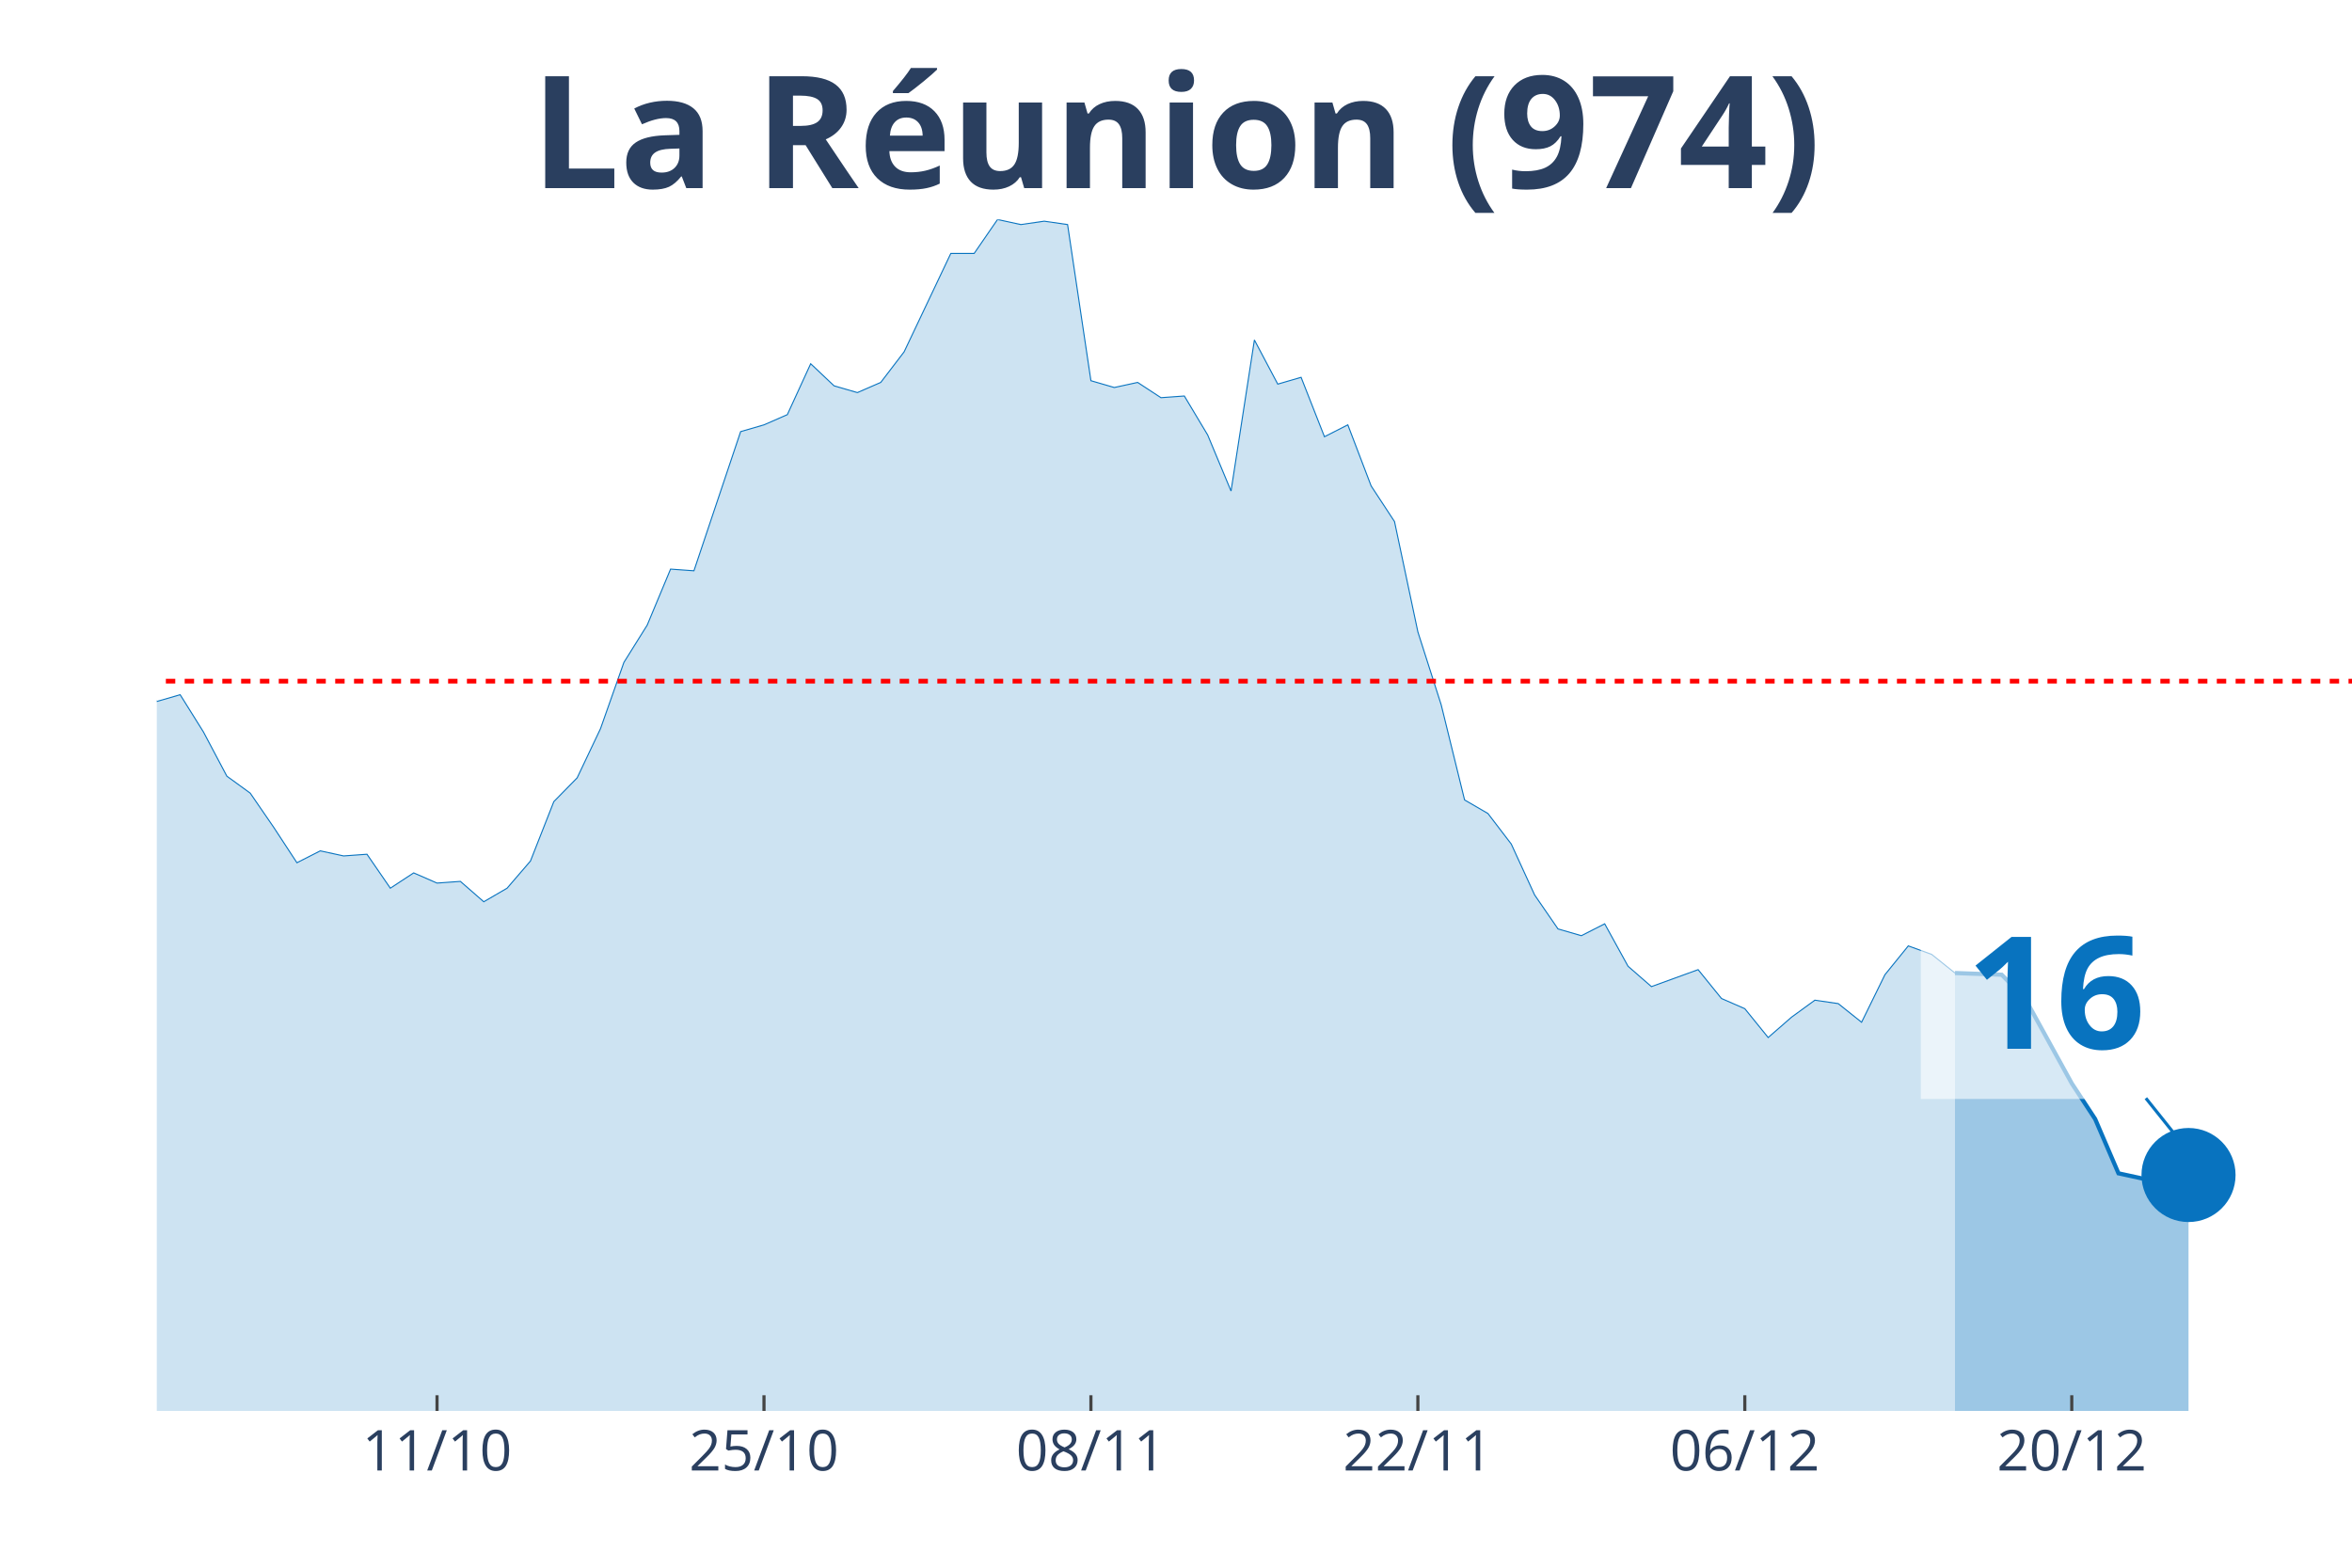
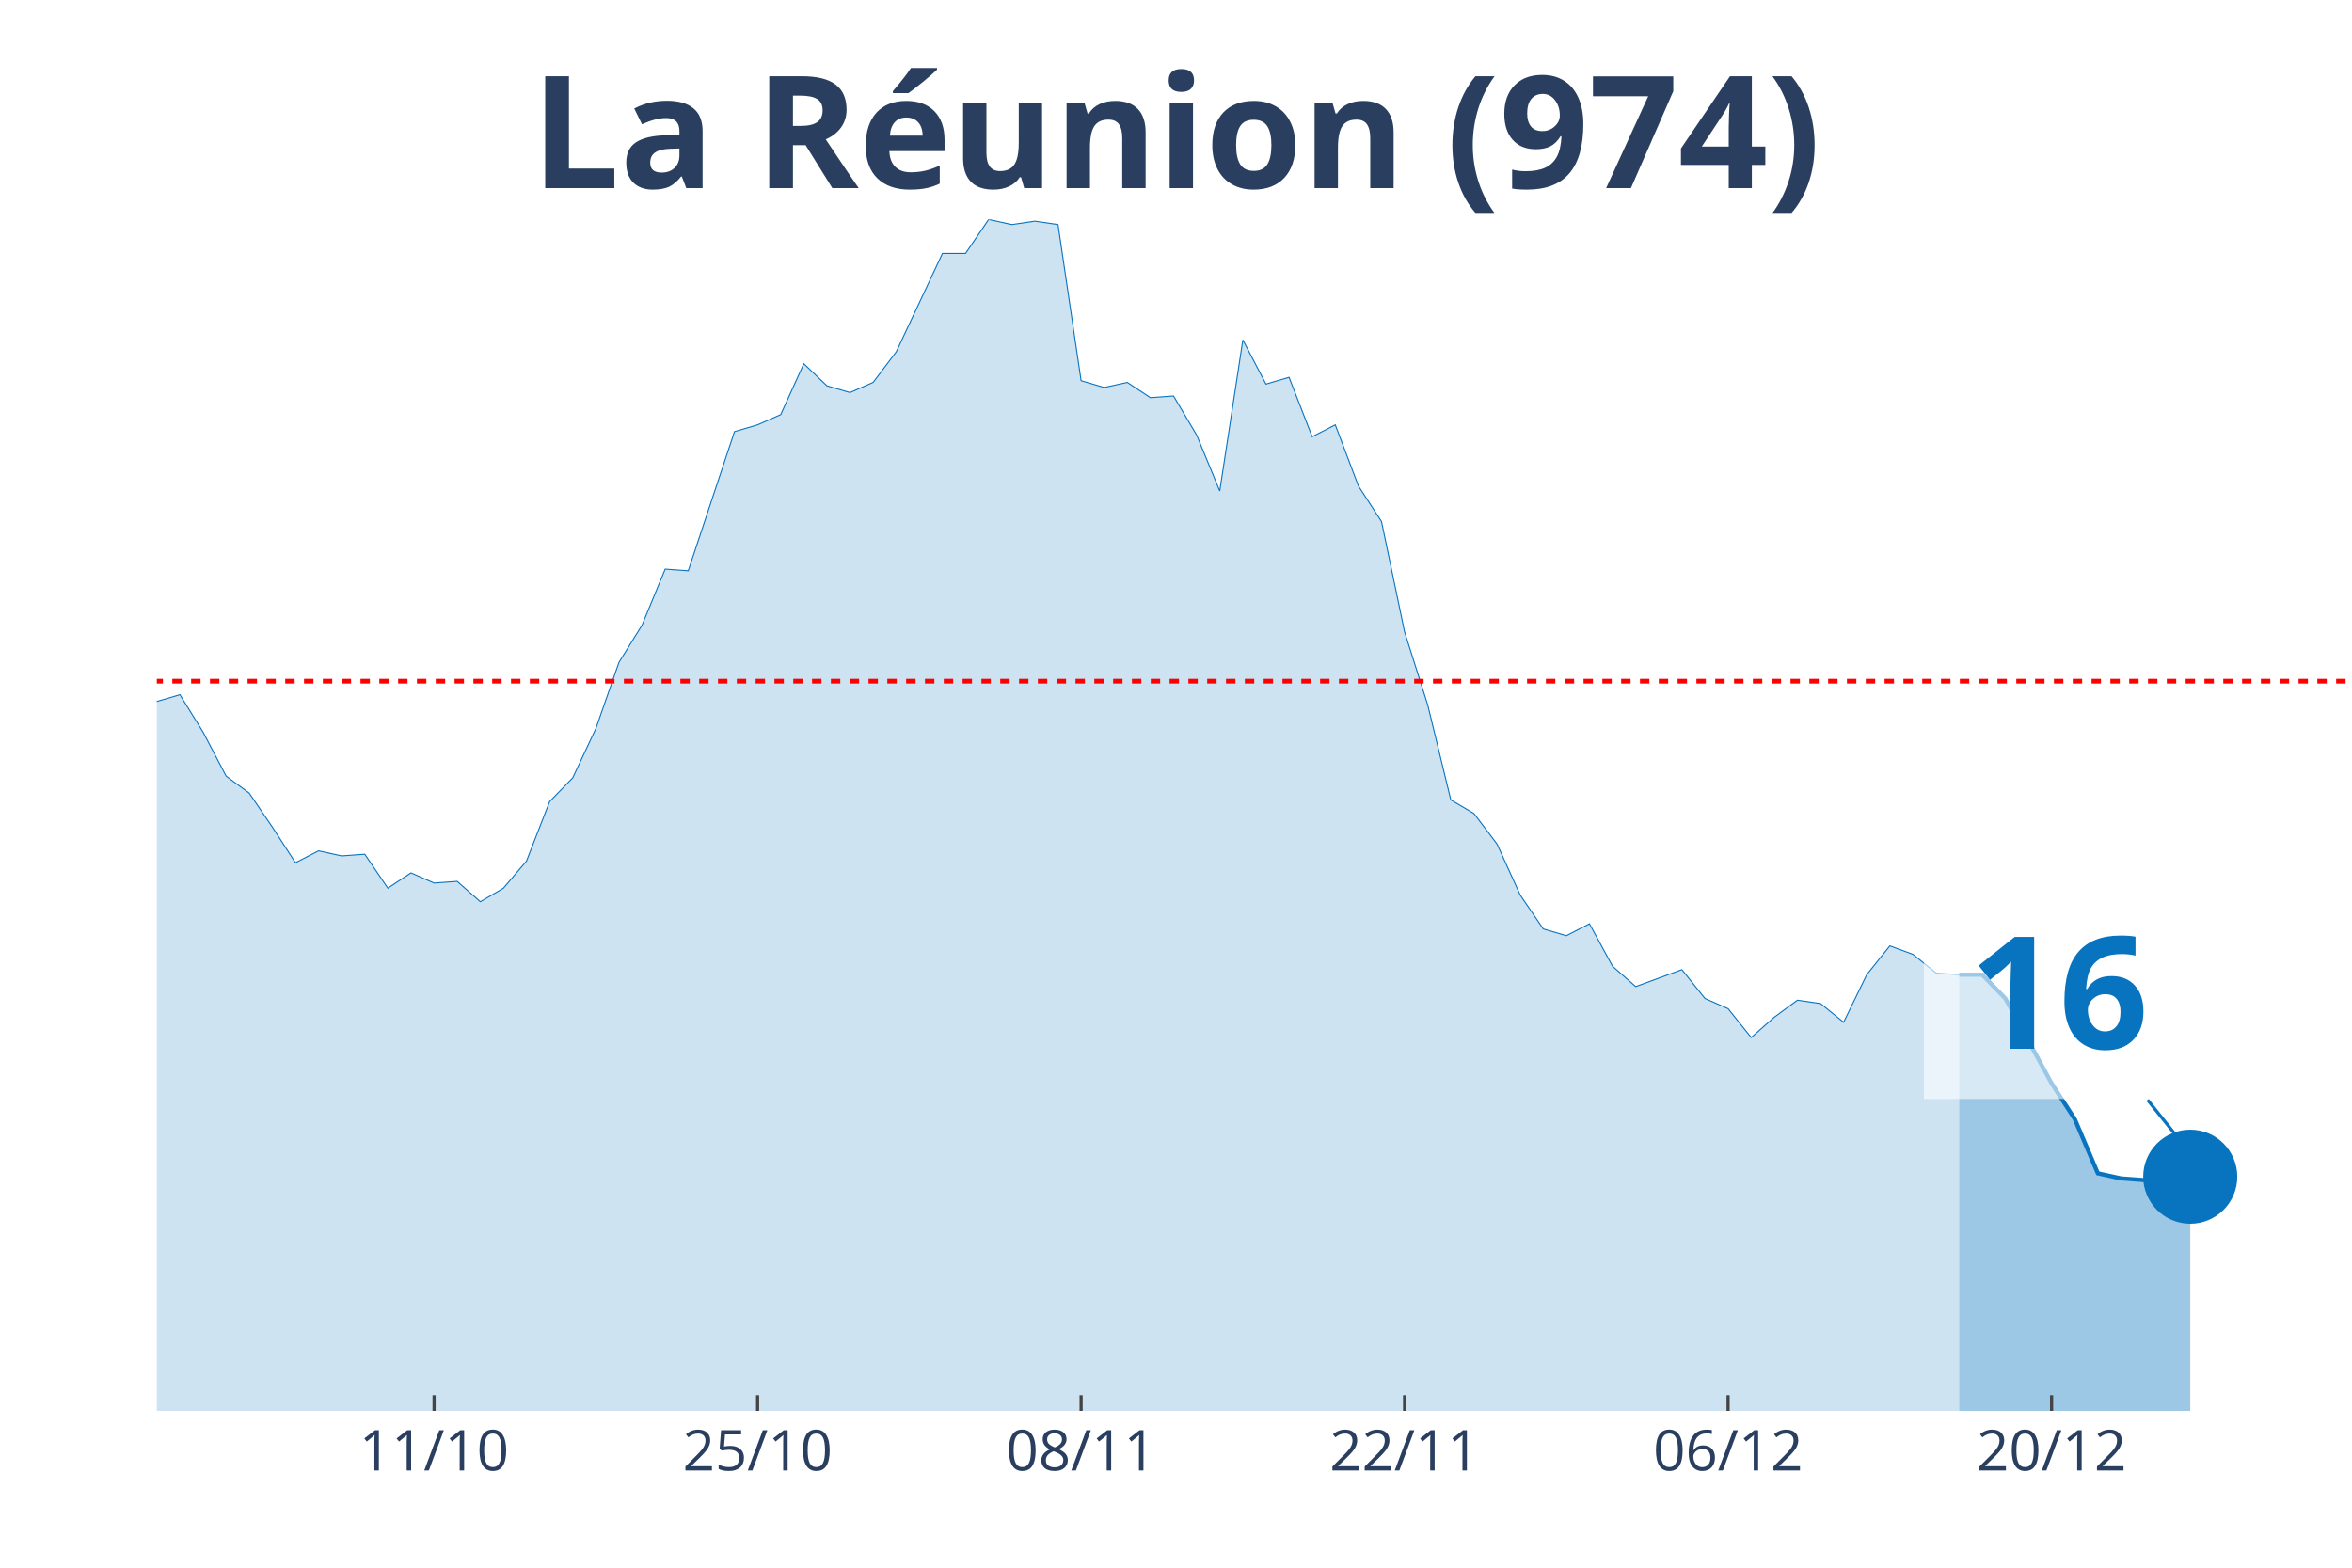
<svg xmlns="http://www.w3.org/2000/svg" class="main-svg" width="1125" height="750" style="" viewBox="0 0 750 500">
  <rect x="0" y="0" width="750" height="500" style="fill: rgb(0, 0, 0); fill-opacity: 0;" />
-   <defs id="defs-9785e2">
+   <defs id="defs-c49e7a">
    <g class="clips">
-       <clipPath id="clip9785e2xyplot" class="plotclip">
+       <clipPath id="clipc49e7axyplot" class="plotclip">
        <rect width="700" height="380" />
      </clipPath>
-       <clipPath class="axesclip" id="clip9785e2x">
+       <clipPath class="axesclip" id="clipc49e7ax">
        <rect x="50" y="0" width="700" height="500" />
      </clipPath>
-       <clipPath class="axesclip" id="clip9785e2y">
+       <clipPath class="axesclip" id="clipc49e7ay">
        <rect x="0" y="70" width="750" height="380" />
      </clipPath>
-       <clipPath class="axesclip" id="clip9785e2xy">
+       <clipPath class="axesclip" id="clipc49e7axy">
        <rect x="50" y="70" width="700" height="380" />
      </clipPath>
    </g>
    <g class="gradients" />
  </defs>
  <g class="bglayer">
    <rect class="bg" x="50" y="70" width="700" height="380" style="fill: rgb(0, 0, 0); fill-opacity: 0; stroke-width: 0;" />
  </g>
  <g class="layer-below">
    <g class="imagelayer" />
    <g class="shapelayer" />
  </g>
  <g class="cartesianlayer">
    <g class="subplot xy">
      <g class="layer-subplot">
        <g class="shapelayer" />
        <g class="imagelayer" />
      </g>
      <g class="gridlayer">
        <g class="x">
-           <path class="xgrid crisp" transform="translate(139.36,0)" d="M0,70v380" style="stroke: rgb(255, 255, 255); stroke-opacity: 1; stroke-width: 1px;" />
-           <path class="xgrid crisp" transform="translate(243.62,0)" d="M0,70v380" style="stroke: rgb(255, 255, 255); stroke-opacity: 1; stroke-width: 1px;" />
-           <path class="xgrid crisp" transform="translate(347.87,0)" d="M0,70v380" style="stroke: rgb(255, 255, 255); stroke-opacity: 1; stroke-width: 1px;" />
-           <path class="xgrid crisp" transform="translate(452.13,0)" d="M0,70v380" style="stroke: rgb(255, 255, 255); stroke-opacity: 1; stroke-width: 1px;" />
-           <path class="xgrid crisp" transform="translate(556.38,0)" d="M0,70v380" style="stroke: rgb(255, 255, 255); stroke-opacity: 1; stroke-width: 1px;" />
-           <path class="xgrid crisp" transform="translate(660.64,0)" d="M0,70v380" style="stroke: rgb(255, 255, 255); stroke-opacity: 1; stroke-width: 1px;" />
+           <path class="xgrid crisp" transform="translate(138.42,0)" d="M0,70v380" style="stroke: rgb(255, 255, 255); stroke-opacity: 1; stroke-width: 1px;" />
+           <path class="xgrid crisp" transform="translate(241.58,0)" d="M0,70v380" style="stroke: rgb(255, 255, 255); stroke-opacity: 1; stroke-width: 1px;" />
+           <path class="xgrid crisp" transform="translate(344.74,0)" d="M0,70v380" style="stroke: rgb(255, 255, 255); stroke-opacity: 1; stroke-width: 1px;" />
+           <path class="xgrid crisp" transform="translate(447.89,0)" d="M0,70v380" style="stroke: rgb(255, 255, 255); stroke-opacity: 1; stroke-width: 1px;" />
+           <path class="xgrid crisp" transform="translate(551.05,0)" d="M0,70v380" style="stroke: rgb(255, 255, 255); stroke-opacity: 1; stroke-width: 1px;" />
+           <path class="xgrid crisp" transform="translate(654.21,0)" d="M0,70v380" style="stroke: rgb(255, 255, 255); stroke-opacity: 1; stroke-width: 1px;" />
        </g>
        <g class="y" />
      </g>
      <g class="zerolinelayer" />
      <path class="xlines-below" />
      <path class="ylines-below" />
      <g class="overlines-below" />
      <g class="xaxislayer-below" />
      <g class="yaxislayer-below" />
      <g class="overaxes-below" />
-       <g class="plot" transform="translate(50, 70)" clip-path="url('#clip9785e2xyplot')">
+       <g class="plot" transform="translate(50, 70)" clip-path="url('#clipc49e7axyplot')">
        <g class="scatterlayer mlayer">
-           <g class="trace scatter traced4129f" style="stroke-miterlimit: 2;">
+           <g class="trace scatter trace34eaf6" style="stroke-miterlimit: 2;">
            <g class="fills">
              <g>
-                 <path class="js-fill" d="M573.4,380L-1012.77,380L-1012.77,375.67L-923.4,371.34L-915.96,372.42L-677.66,369.17L-670.21,368.09L-625.53,363.76L-618.09,354.56L-536.17,363.22L-528.72,358.35L-498.94,366.47L-491.49,365.93L-476.6,369.17L-469.15,365.93L-417.02,361.05L-409.57,357.81L-394.68,348.6L-387.23,330.74L-379.79,321L-372.34,302.05L-364.89,276.07L-357.45,269.03L-342.55,241.97L-335.11,237.64L-320.21,204.07L-312.77,193.25L-305.32,168.35L-297.87,176.47L-282.98,137.49L-275.53,128.29L-260.64,118.01L-253.19,135.33L-245.74,128.29L-238.3,111.51L-223.4,52.51L-215.96,46.55L-208.51,26.52L-201.06,19.49L-193.62,25.98L-186.17,41.14L-178.72,54.13L-171.28,57.92L-163.83,58.46L-156.38,63.33L-148.94,62.79L-141.49,58.46L-134.04,40.06L-126.6,51.97L-119.15,62.25L-111.7,55.21L-104.26,69.83L-96.81,73.08L-89.36,82.82L-81.91,81.2L-74.47,74.16L-67.02,85.53L-59.57,103.93L-52.13,98.52L-44.68,107.18L-37.23,96.89L-29.79,110.97L-22.34,132.62L-14.89,133.16L-7.45,134.79L0,153.73L7.45,151.57L14.89,163.48L22.34,177.55L29.79,182.96L37.23,193.79L44.68,205.16L52.13,201.37L59.57,202.99L67.02,202.45L74.47,213.28L81.91,208.4L89.36,211.65L96.81,211.11L104.26,217.61L111.7,213.28L119.15,204.62L126.6,185.67L134.04,178.09L141.49,162.39L148.94,141.28L156.38,129.37L163.83,111.51L171.28,112.05L186.17,67.66L193.62,65.5L201.06,62.25L208.51,46.01L215.96,53.05L223.4,55.21L230.85,51.97L238.3,42.22L253.19,10.83L260.64,10.83L268.09,0L275.53,1.62L282.98,0.54L290.43,1.62L297.87,51.42L305.32,53.59L312.77,51.97L320.21,56.84L327.66,56.3L335.11,68.75L342.55,86.61L350,38.43L357.45,52.51L364.89,50.34L372.34,69.29L379.79,65.5L387.23,84.99L394.68,96.35L402.13,131.54L409.57,154.81L417.02,185.13L424.47,189.46L431.91,199.2L439.36,215.44L446.81,226.27L454.26,228.43L461.7,224.64L469.15,238.18L476.6,244.67L484.04,241.97L491.49,239.26L498.94,248.46L506.38,251.71L513.83,260.91L521.28,254.42L528.72,249L536.17,250.09L543.62,256.04L551.06,240.88L558.51,231.68L565.96,234.39L573.4,240.34" style="fill: rgb(8, 115, 191); fill-opacity: 0.2; stroke-width: 0;" />
+                 <path class="js-fill" d="M574.74,380L-1002.11,380L-1002.11,375.67L-913.68,371.34L-906.32,372.42L-670.53,369.17L-663.16,368.09L-618.95,363.76L-611.58,354.56L-530.53,363.22L-523.16,358.35L-493.68,366.47L-486.32,365.93L-471.58,369.17L-464.21,365.93L-412.63,361.05L-405.26,357.81L-390.53,348.6L-383.16,330.74L-375.79,321L-368.42,302.05L-361.05,276.07L-353.68,269.03L-338.95,241.97L-331.58,237.64L-316.84,204.07L-309.47,193.25L-302.11,168.35L-294.74,176.47L-280,137.49L-272.63,128.29L-257.89,118.01L-250.53,135.33L-243.16,128.29L-235.79,111.51L-221.05,52.51L-213.68,46.55L-206.32,26.52L-198.95,19.49L-191.58,25.98L-184.21,41.14L-176.84,54.13L-169.47,57.92L-162.11,58.46L-154.74,63.33L-147.37,62.79L-140,58.46L-132.63,40.06L-125.26,51.97L-117.89,62.25L-110.53,55.21L-103.16,69.83L-95.79,73.08L-88.42,82.82L-81.05,81.2L-73.68,74.16L-66.32,85.53L-58.95,103.93L-51.58,98.52L-44.21,107.18L-36.84,96.89L-29.47,110.97L-22.11,132.62L-14.74,133.16L-7.37,134.79L0,153.73L7.37,151.57L14.74,163.48L22.11,177.55L29.47,182.96L36.84,193.79L44.21,205.16L51.58,201.37L58.95,202.99L66.32,202.45L73.68,213.28L81.05,208.4L88.42,211.65L95.79,211.11L103.16,217.61L110.53,213.28L117.89,204.62L125.26,185.67L132.63,178.09L140,162.39L147.37,141.28L154.74,129.37L162.11,111.51L169.47,112.05L184.21,67.66L191.58,65.5L198.95,62.25L206.32,46.01L213.68,53.05L221.05,55.21L228.42,51.97L235.79,42.22L250.53,10.83L257.89,10.83L265.26,0L272.63,1.62L280,0.54L287.37,1.62L294.74,51.42L302.11,53.59L309.47,51.97L316.84,56.84L324.21,56.3L331.58,68.75L338.95,86.61L346.32,38.43L353.68,52.51L361.05,50.34L368.42,69.29L375.79,65.5L383.16,84.99L390.53,96.35L397.89,131.54L405.26,154.81L412.63,185.13L420,189.46L427.37,199.2L434.74,215.44L442.11,226.27L449.47,228.43L456.84,224.64L464.21,238.18L471.58,244.67L478.95,241.97L486.32,239.26L493.68,248.46L501.05,251.71L508.42,260.91L515.79,254.42L523.16,249L530.53,250.09L537.89,256.04L545.26,240.88L552.63,231.68L560,234.39L567.37,240.34L574.74,240.88" style="fill: rgb(8, 115, 191); fill-opacity: 0.2; stroke-width: 0;" />
              </g>
            </g>
            <g class="errorbars" />
            <g class="lines">
-               <path class="js-line" d="M-1012.77,375.67L-923.4,371.34L-915.96,372.42L-677.66,369.17L-670.21,368.09L-625.53,363.76L-618.09,354.56L-536.17,363.22L-528.72,358.35L-498.94,366.47L-491.49,365.93L-476.6,369.17L-469.15,365.93L-417.02,361.05L-409.57,357.81L-394.68,348.6L-387.23,330.74L-379.79,321L-372.34,302.05L-364.89,276.07L-357.45,269.03L-342.55,241.97L-335.11,237.64L-320.21,204.07L-312.77,193.25L-305.32,168.35L-297.87,176.47L-282.98,137.49L-275.53,128.29L-260.64,118.01L-253.19,135.33L-245.74,128.29L-238.3,111.51L-223.4,52.51L-215.96,46.55L-208.51,26.52L-201.06,19.49L-193.62,25.98L-186.17,41.14L-178.72,54.13L-171.28,57.92L-163.83,58.46L-156.38,63.33L-148.94,62.79L-141.49,58.46L-134.04,40.06L-126.6,51.97L-119.15,62.25L-111.7,55.21L-104.26,69.83L-96.81,73.08L-89.36,82.82L-81.91,81.2L-74.47,74.16L-67.02,85.53L-59.57,103.93L-52.13,98.52L-44.68,107.18L-37.23,96.89L-29.79,110.97L-22.34,132.62L-14.89,133.16L-7.45,134.79L0,153.73L7.45,151.57L14.89,163.48L22.34,177.55L29.79,182.96L37.23,193.79L44.68,205.16L52.13,201.37L59.57,202.99L67.02,202.45L74.47,213.28L81.91,208.4L89.36,211.65L96.81,211.11L104.26,217.61L111.7,213.28L119.15,204.62L126.6,185.67L134.04,178.09L141.49,162.39L148.94,141.28L156.38,129.37L163.83,111.51L171.28,112.05L186.17,67.66L193.62,65.5L201.06,62.25L208.51,46.01L215.96,53.05L223.4,55.21L230.85,51.97L238.3,42.22L253.19,10.83L260.64,10.83L268.09,0L275.53,1.62L282.98,0.54L290.43,1.62L297.87,51.42L305.32,53.59L312.77,51.97L320.21,56.84L327.66,56.3L335.11,68.75L342.55,86.61L350,38.43L357.45,52.51L364.89,50.34L372.34,69.29L379.79,65.5L387.23,84.99L394.68,96.35L402.13,131.54L409.57,154.81L417.02,185.13L424.47,189.46L431.91,199.2L439.36,215.44L446.81,226.27L454.26,228.43L461.7,224.64L469.15,238.18L476.6,244.67L484.04,241.97L491.49,239.26L498.94,248.46L506.38,251.71L513.83,260.91L521.28,254.42L528.72,249L536.17,250.09L543.62,256.04L551.06,240.88L558.51,231.68L565.96,234.39L573.4,240.34" style="vector-effect: non-scaling-stroke; fill: none; stroke: rgb(8, 115, 191); stroke-opacity: 1; stroke-width: 0.5px; opacity: 1;" />
+               <path class="js-line" d="M-1002.11,375.67L-913.68,371.34L-906.32,372.42L-670.53,369.17L-663.16,368.09L-618.95,363.76L-611.58,354.56L-530.53,363.22L-523.16,358.35L-493.68,366.47L-486.32,365.93L-471.58,369.17L-464.21,365.93L-412.63,361.05L-405.26,357.81L-390.53,348.6L-383.16,330.74L-375.79,321L-368.42,302.05L-361.05,276.07L-353.68,269.03L-338.95,241.97L-331.58,237.64L-316.84,204.07L-309.47,193.25L-302.11,168.35L-294.74,176.47L-280,137.49L-272.63,128.29L-257.89,118.01L-250.53,135.33L-243.16,128.29L-235.79,111.51L-221.05,52.51L-213.68,46.55L-206.32,26.52L-198.95,19.49L-191.58,25.98L-184.21,41.14L-176.84,54.13L-169.47,57.92L-162.11,58.46L-154.74,63.33L-147.37,62.79L-140,58.46L-132.63,40.06L-125.26,51.97L-117.89,62.25L-110.53,55.21L-103.16,69.83L-95.79,73.08L-88.42,82.82L-81.05,81.2L-73.68,74.16L-66.32,85.53L-58.95,103.93L-51.58,98.52L-44.21,107.18L-36.84,96.89L-29.47,110.97L-22.11,132.62L-14.74,133.16L-7.37,134.79L0,153.73L7.37,151.57L14.74,163.48L22.11,177.55L29.47,182.96L36.84,193.79L44.21,205.16L51.58,201.37L58.95,202.99L66.32,202.45L73.68,213.28L81.05,208.4L88.42,211.65L95.79,211.11L103.16,217.61L110.53,213.28L117.89,204.62L125.26,185.67L132.63,178.09L140,162.39L147.37,141.28L154.74,129.37L162.11,111.51L169.47,112.05L184.21,67.66L191.58,65.5L198.95,62.25L206.32,46.01L213.68,53.05L221.05,55.21L228.42,51.97L235.79,42.22L250.53,10.83L257.89,10.83L265.26,0L272.63,1.62L280,0.54L287.37,1.62L294.74,51.42L302.11,53.59L309.47,51.97L316.84,56.84L324.21,56.3L331.58,68.75L338.95,86.61L346.32,38.43L353.68,52.51L361.05,50.34L368.42,69.29L375.79,65.5L383.16,84.99L390.53,96.35L397.89,131.54L405.26,154.81L412.63,185.13L420,189.46L427.37,199.2L434.74,215.44L442.11,226.27L449.47,228.43L456.84,224.64L464.21,238.18L471.58,244.67L478.95,241.97L486.32,239.26L493.68,248.46L501.05,251.71L508.42,260.91L515.79,254.42L523.16,249L530.53,250.09L537.89,256.04L545.26,240.88L552.63,231.68L560,234.39L567.37,240.34L574.74,240.88" style="vector-effect: non-scaling-stroke; fill: none; stroke: rgb(8, 115, 191); stroke-opacity: 1; stroke-width: 0.5px; opacity: 1;" />
            </g>
            <g class="points" />
            <g class="text" />
          </g>
-           <g class="trace scatter trace79c856" style="stroke-miterlimit: 2;">
+           <g class="trace scatter trace04ea2b" style="stroke-miterlimit: 2;">
            <g class="fills">
              <g>
-                 <path class="js-fill" d="M647.87,380L573.4,380L573.4,240.34L588.3,240.88L595.74,248.46L610.64,275.53L618.09,286.89L625.53,304.22L632.98,305.84L640.43,306.38L647.87,304.76" style="fill: rgb(8, 115, 191); fill-opacity: 0.4; stroke-width: 0;" />
+                 <path class="js-fill" d="M648.42,380L574.74,380L574.74,240.88L582.11,240.88L589.47,248.46L604.21,275.53L611.58,286.89L618.95,304.22L626.32,305.84L633.68,306.38L641.05,304.76L648.42,305.3" style="fill: rgb(8, 115, 191); fill-opacity: 0.4; stroke-width: 0;" />
              </g>
            </g>
            <g class="errorbars" />
            <g class="lines">
-               <path class="js-line" d="M573.4,240.34L588.3,240.88L595.74,248.46L610.64,275.53L618.09,286.89L625.53,304.22L632.98,305.84L640.43,306.38L647.87,304.76" style="vector-effect: non-scaling-stroke; fill: none; stroke: rgb(8, 115, 191); stroke-opacity: 1; stroke-width: 2px; opacity: 1;" />
+               <path class="js-line" d="M574.74,240.88L582.11,240.88L589.47,248.46L604.21,275.53L611.58,286.89L618.95,304.22L626.32,305.84L633.68,306.38L641.05,304.76L648.42,305.3" style="vector-effect: non-scaling-stroke; fill: none; stroke: rgb(8, 115, 191); stroke-opacity: 1; stroke-width: 2px; opacity: 1;" />
            </g>
            <g class="points" />
            <g class="text" />
          </g>
-           <g class="trace scatter trace906b68" style="stroke-miterlimit: 2; opacity: 1;">
+           <g class="trace scatter tracecf1419" style="stroke-miterlimit: 2; opacity: 1;">
            <g class="fills" />
            <g class="errorbars" />
            <g class="lines" />
            <g class="points">
-               <path class="point" transform="translate(647.87,304.76)" d="M15,0A15,15 0 1,1 0,-15A15,15 0 0,1 15,0Z" style="opacity: 1; stroke-width: 0px; fill: rgb(8, 115, 191); fill-opacity: 1;" />
+               <path class="point" transform="translate(648.42,305.3)" d="M15,0A15,15 0 1,1 0,-15A15,15 0 0,1 15,0Z" style="opacity: 1; stroke-width: 0px; fill: rgb(8, 115, 191); fill-opacity: 1;" />
            </g>
            <g class="text" />
          </g>
        </g>
      </g>
      <g class="overplot" />
      <path class="xlines-above crisp" style="fill: none; stroke-width: 1px; stroke: rgb(0, 0, 0); stroke-opacity: 0;" d="" />
      <path class="ylines-above crisp" style="fill: none;" d="M0,0" />
      <g class="overlines-above" />
      <g class="xaxislayer-above">
-         <path class="xtick ticks crisp" d="M0,450v-5" transform="translate(139.36,0)" style="stroke: rgb(68, 68, 68); stroke-opacity: 1; stroke-width: 1px;" />
-         <path class="xtick ticks crisp" d="M0,450v-5" transform="translate(243.62,0)" style="stroke: rgb(68, 68, 68); stroke-opacity: 1; stroke-width: 1px;" />
-         <path class="xtick ticks crisp" d="M0,450v-5" transform="translate(347.87,0)" style="stroke: rgb(68, 68, 68); stroke-opacity: 1; stroke-width: 1px;" />
-         <path class="xtick ticks crisp" d="M0,450v-5" transform="translate(452.13,0)" style="stroke: rgb(68, 68, 68); stroke-opacity: 1; stroke-width: 1px;" />
-         <path class="xtick ticks crisp" d="M0,450v-5" transform="translate(556.38,0)" style="stroke: rgb(68, 68, 68); stroke-opacity: 1; stroke-width: 1px;" />
-         <path class="xtick ticks crisp" d="M0,450v-5" transform="translate(660.64,0)" style="stroke: rgb(68, 68, 68); stroke-opacity: 1; stroke-width: 1px;" />
+         <path class="xtick ticks crisp" d="M0,450v-5" transform="translate(138.42,0)" style="stroke: rgb(68, 68, 68); stroke-opacity: 1; stroke-width: 1px;" />
+         <path class="xtick ticks crisp" d="M0,450v-5" transform="translate(241.58,0)" style="stroke: rgb(68, 68, 68); stroke-opacity: 1; stroke-width: 1px;" />
+         <path class="xtick ticks crisp" d="M0,450v-5" transform="translate(344.74,0)" style="stroke: rgb(68, 68, 68); stroke-opacity: 1; stroke-width: 1px;" />
+         <path class="xtick ticks crisp" d="M0,450v-5" transform="translate(447.89,0)" style="stroke: rgb(68, 68, 68); stroke-opacity: 1; stroke-width: 1px;" />
+         <path class="xtick ticks crisp" d="M0,450v-5" transform="translate(551.05,0)" style="stroke: rgb(68, 68, 68); stroke-opacity: 1; stroke-width: 1px;" />
+         <path class="xtick ticks crisp" d="M0,450v-5" transform="translate(654.21,0)" style="stroke: rgb(68, 68, 68); stroke-opacity: 1; stroke-width: 1px;" />
        <g class="xtick">
-           <text text-anchor="middle" x="0" y="469" transform="translate(139.36,0)" style="font-family: 'Open Sans', verdana, arial, sans-serif; font-size: 18px; fill: rgb(42, 63, 95); fill-opacity: 1; white-space: pre;">11/10</text>
+           <text text-anchor="middle" x="0" y="469" transform="translate(138.42,0)" style="font-family: 'Open Sans', verdana, arial, sans-serif; font-size: 18px; fill: rgb(42, 63, 95); fill-opacity: 1; white-space: pre;">11/10</text>
        </g>
        <g class="xtick">
-           <text text-anchor="middle" x="0" y="469" transform="translate(243.62,0)" style="font-family: 'Open Sans', verdana, arial, sans-serif; font-size: 18px; fill: rgb(42, 63, 95); fill-opacity: 1; white-space: pre;">25/10</text>
+           <text text-anchor="middle" x="0" y="469" transform="translate(241.58,0)" style="font-family: 'Open Sans', verdana, arial, sans-serif; font-size: 18px; fill: rgb(42, 63, 95); fill-opacity: 1; white-space: pre;">25/10</text>
        </g>
        <g class="xtick">
-           <text text-anchor="middle" x="0" y="469" transform="translate(347.87,0)" style="font-family: 'Open Sans', verdana, arial, sans-serif; font-size: 18px; fill: rgb(42, 63, 95); fill-opacity: 1; white-space: pre;">08/11</text>
+           <text text-anchor="middle" x="0" y="469" transform="translate(344.74,0)" style="font-family: 'Open Sans', verdana, arial, sans-serif; font-size: 18px; fill: rgb(42, 63, 95); fill-opacity: 1; white-space: pre;">08/11</text>
        </g>
        <g class="xtick">
-           <text text-anchor="middle" x="0" y="469" transform="translate(452.13,0)" style="font-family: 'Open Sans', verdana, arial, sans-serif; font-size: 18px; fill: rgb(42, 63, 95); fill-opacity: 1; white-space: pre;">22/11</text>
+           <text text-anchor="middle" x="0" y="469" transform="translate(447.89,0)" style="font-family: 'Open Sans', verdana, arial, sans-serif; font-size: 18px; fill: rgb(42, 63, 95); fill-opacity: 1; white-space: pre;">22/11</text>
        </g>
        <g class="xtick">
-           <text text-anchor="middle" x="0" y="469" transform="translate(556.38,0)" style="font-family: 'Open Sans', verdana, arial, sans-serif; font-size: 18px; fill: rgb(42, 63, 95); fill-opacity: 1; white-space: pre;">06/12</text>
+           <text text-anchor="middle" x="0" y="469" transform="translate(551.05,0)" style="font-family: 'Open Sans', verdana, arial, sans-serif; font-size: 18px; fill: rgb(42, 63, 95); fill-opacity: 1; white-space: pre;">06/12</text>
        </g>
        <g class="xtick">
-           <text text-anchor="middle" x="0" y="469" transform="translate(660.64,0)" style="font-family: 'Open Sans', verdana, arial, sans-serif; font-size: 18px; fill: rgb(42, 63, 95); fill-opacity: 1; white-space: pre;">20/12</text>
+           <text text-anchor="middle" x="0" y="469" transform="translate(654.21,0)" style="font-family: 'Open Sans', verdana, arial, sans-serif; font-size: 18px; fill: rgb(42, 63, 95); fill-opacity: 1; white-space: pre;">20/12</text>
        </g>
      </g>
      <g class="yaxislayer-above" />
      <g class="overaxes-above" />
    </g>
  </g>
  <g class="polarlayer" />
  <g class="ternarylayer" />
  <g class="geolayer" />
  <g class="funnelarealayer" />
  <g class="pielayer" />
  <g class="treemaplayer" />
  <g class="sunburstlayer" />
  <g class="glimages" />
-   <defs id="topdefs-9785e2">
+   <defs id="topdefs-c49e7a">
    <g class="clips" />
  </defs>
  <g class="layer-above">
    <g class="imagelayer" />
    <g class="shapelayer">
-       <path data-index="0" fill-rule="evenodd" d="M-4135.11,217.25L1308.51,217.25" clip-path="url('#clip9785e2xy')" style="opacity: 1; stroke: rgb(255, 0, 0); stroke-opacity: 1; fill: rgb(0, 0, 0); fill-opacity: 0; stroke-dasharray: 3px, 3px; stroke-width: 1.5px;" />
+       <path data-index="0" fill-rule="evenodd" d="M-4091.05,217.25L1295.26,217.25" clip-path="url('#clipc49e7axy')" style="opacity: 1; stroke: rgb(255, 0, 0); stroke-opacity: 1; fill: rgb(0, 0, 0); fill-opacity: 0; stroke-dasharray: 3px, 3px; stroke-width: 1.5px;" />
    </g>
  </g>
  <g class="infolayer">
    <g class="g-gtitle">
      <text class="gtitle" x="375" y="25" text-anchor="middle" dy="0.7em" style="font-family: 'Open Sans', verdana, arial, sans-serif; font-size: 50px; fill: rgb(42, 63, 95); opacity: 1; font-weight: normal; white-space: pre;">
        <tspan style="font-weight:bold">La Réunion (974)</tspan>
      </text>
    </g>
    <g class="g-xtitle" />
    <g class="annotation" data-index="0" style="opacity: 1;">
-       <g class="annotation-text-g" transform="rotate(0,655.87,314.76)">
-         <g class="cursor-pointer" transform="translate(612, 279)">
+       <g class="annotation-text-g" transform="rotate(0,656.42,315.3)">
+         <g class="cursor-pointer" transform="translate(613, 279)">
          <rect class="bg" x="0.5" y="0.5" width="86" height="71" style="stroke-width: 1px; stroke: rgb(0, 0, 0); stroke-opacity: 0; fill: rgb(255, 255, 255); fill-opacity: 0.6;" />
          <text class="annotation-text" text-anchor="middle" x="43.531" y="55.5" style="font-family: 'Open Sans', verdana, arial, sans-serif; font-size: 50px; fill: rgb(8, 115, 191); fill-opacity: 1; white-space: pre;">
            <tspan style="font-weight:bold">16 </tspan>
          </text>
        </g>
      </g>
      <g class="annotation-arrow-g" style="opacity: 1;">
-         <path d="M684.27,350.26L695.87,364.76" style="stroke-width: 1px; stroke: rgb(8, 115, 191); stroke-opacity: 1; stroke-dasharray: 0px, 0px, 18.569px, 18.569px;" />
+         <path d="M684.82,350.8L696.42,365.3" style="stroke-width: 1px; stroke: rgb(8, 115, 191); stroke-opacity: 1; stroke-dasharray: 0px, 0px, 18.569px, 18.569px;" />
      </g>
    </g>
  </g>
</svg>
